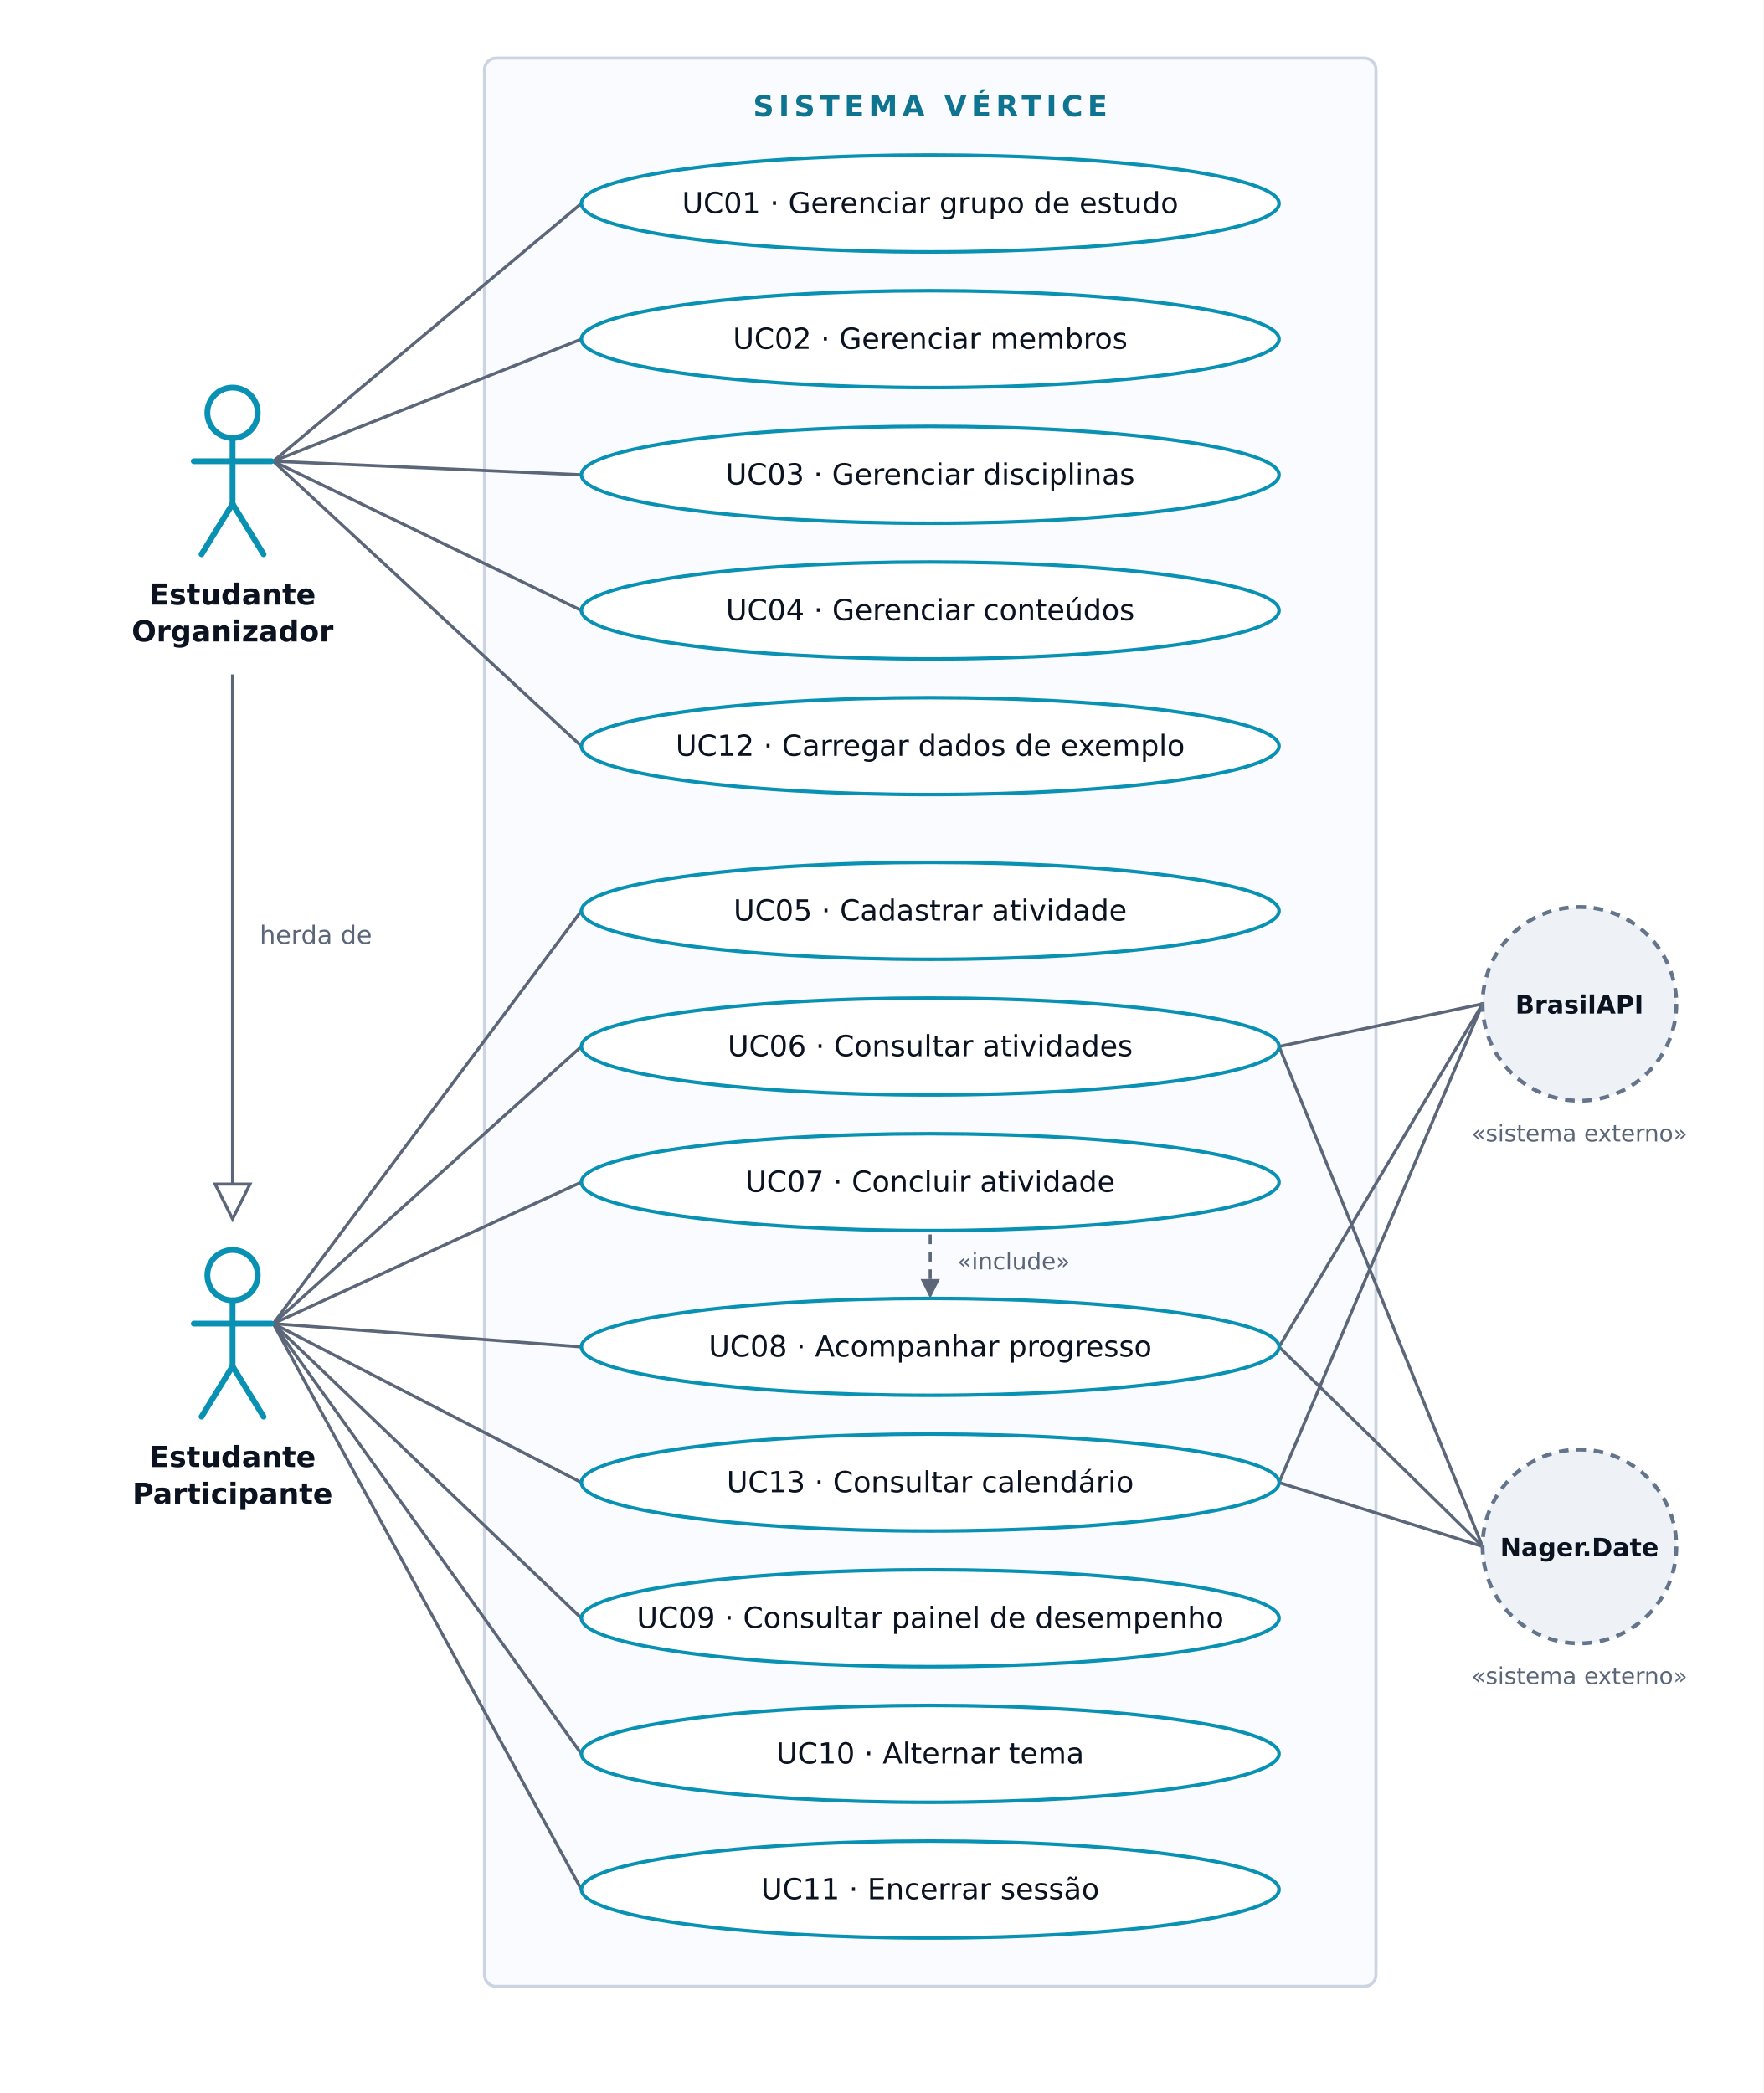
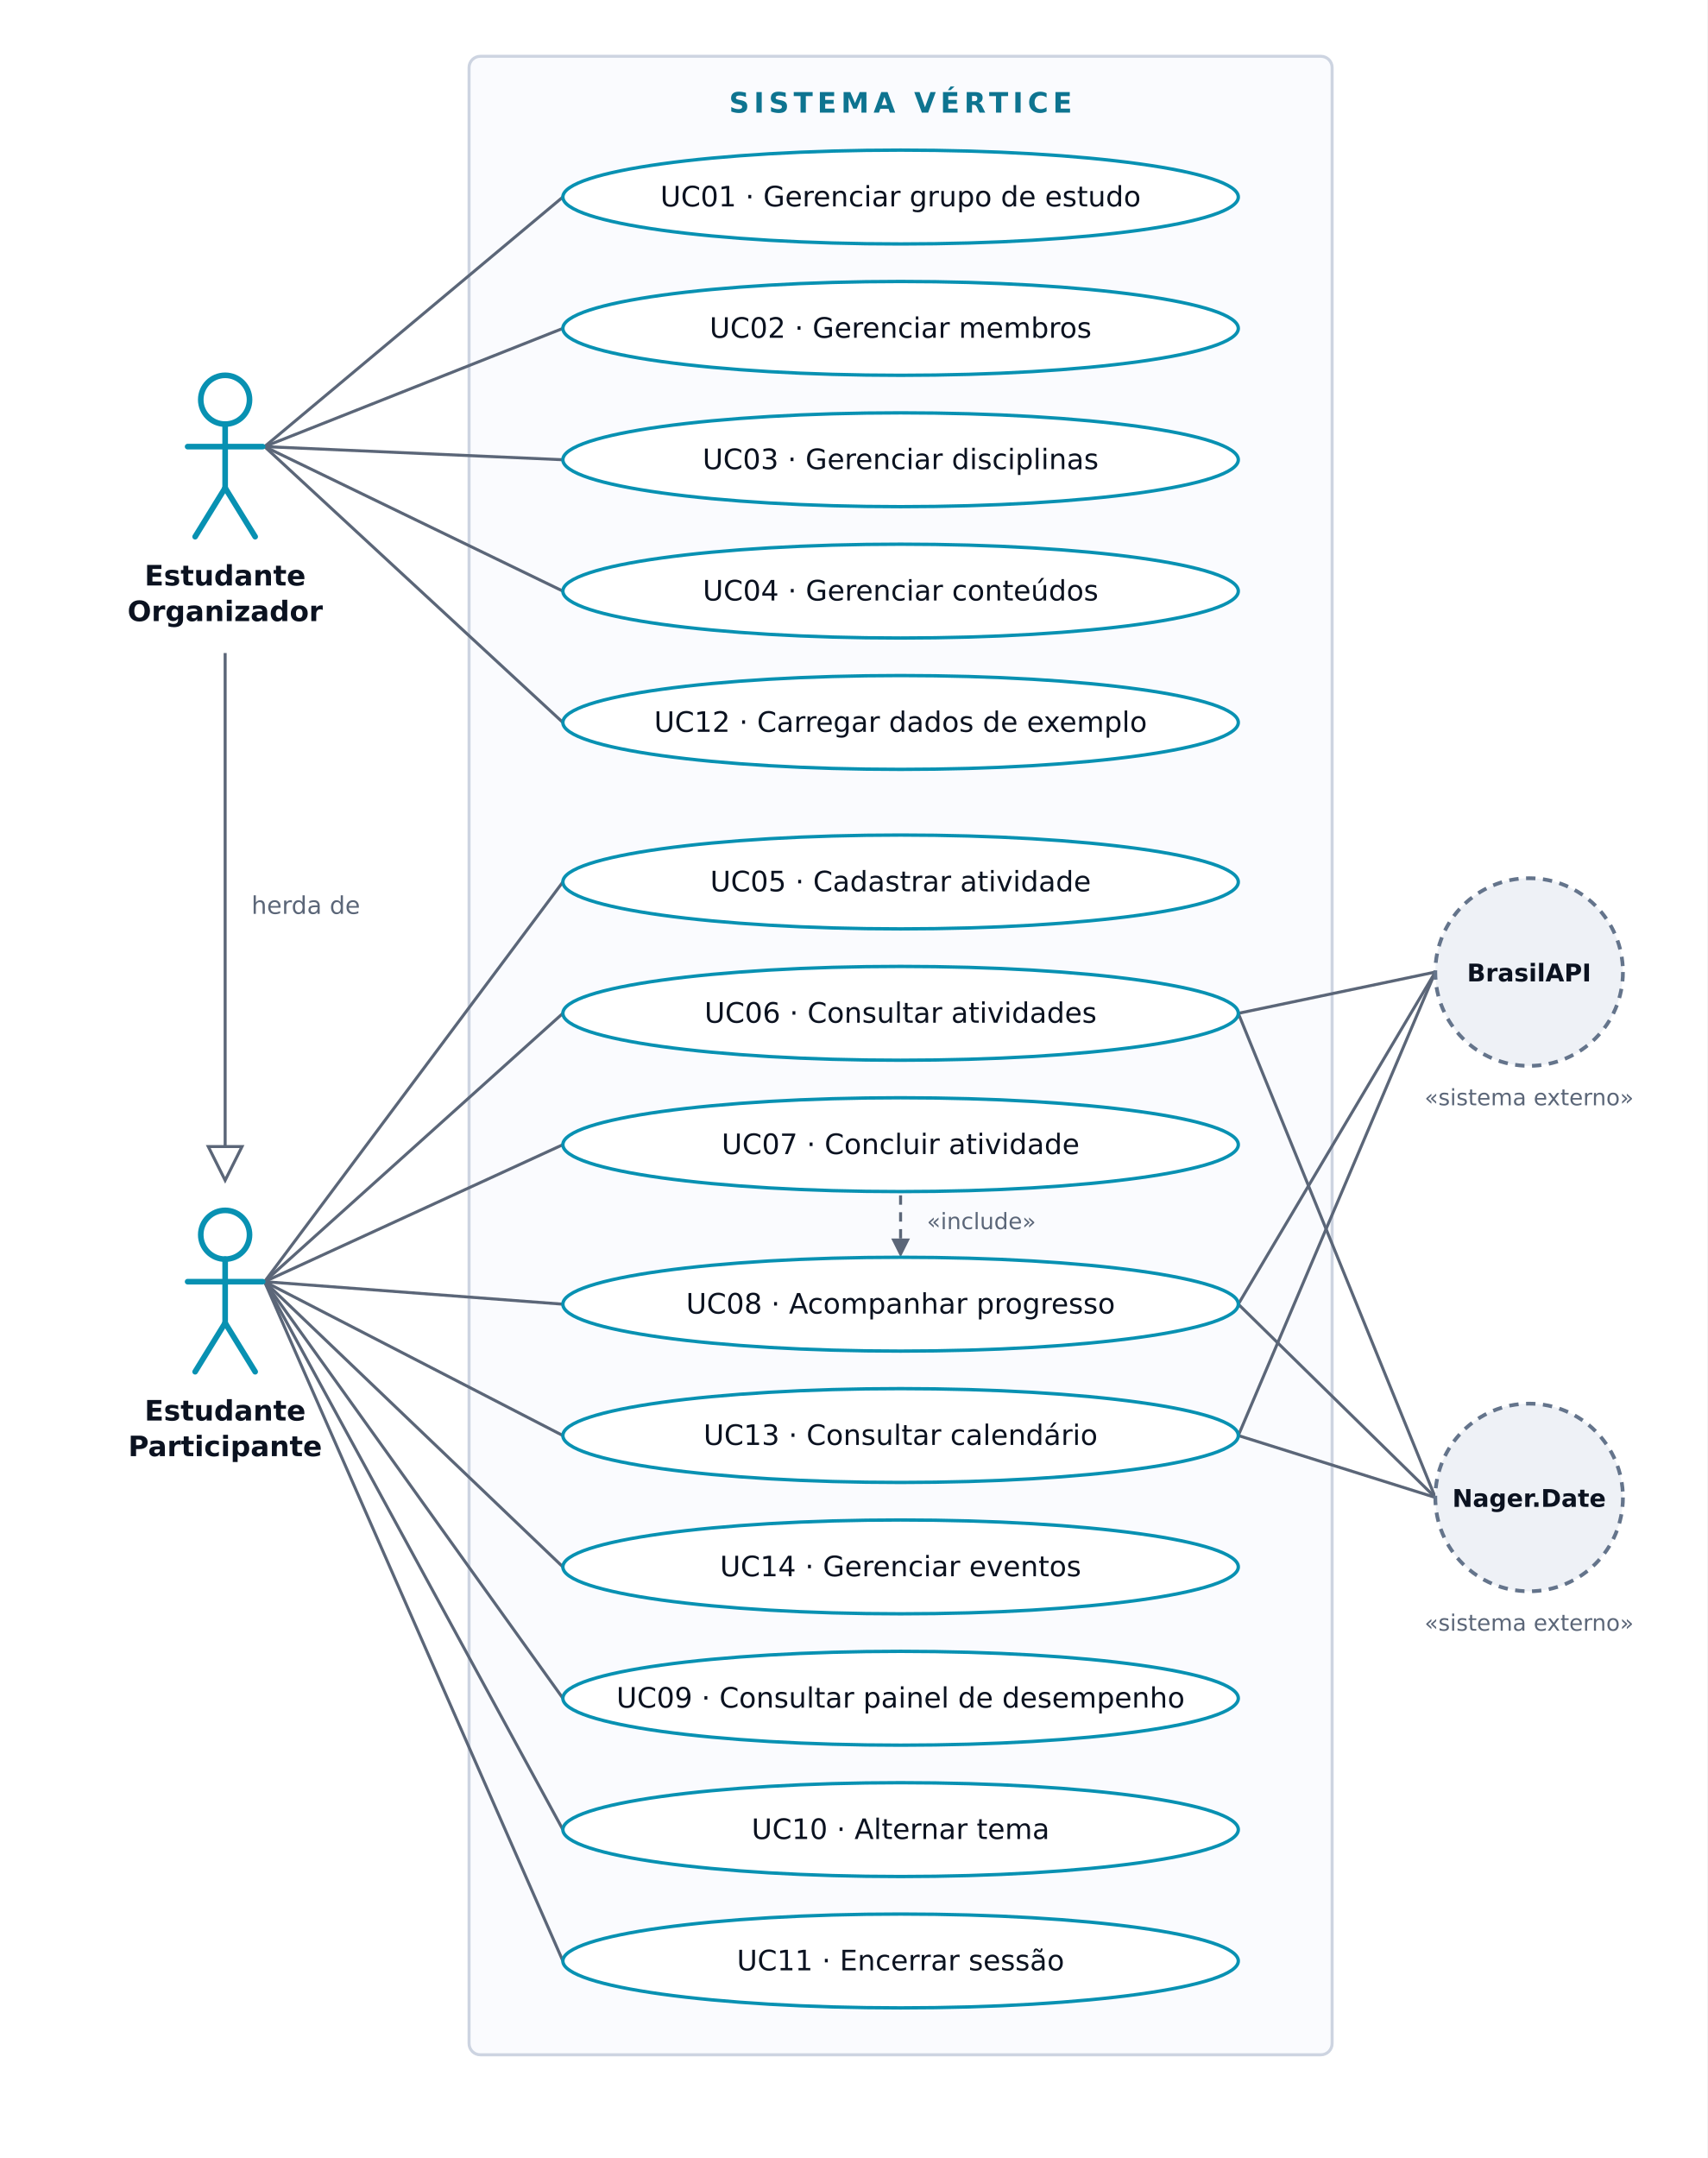
- <svg xmlns="http://www.w3.org/2000/svg" viewBox="0 0 910 1080" width="2730" height="3240">
-   <rect width="910" height="1080" fill="#FFFFFF" />
-   <rect x="250" y="30" width="460" height="995" rx="6" fill="#FAFBFE" stroke="#CDD4E1" stroke-width="1.6" />
+ <svg xmlns="http://www.w3.org/2000/svg" viewBox="0 0 910 1150" width="2730" height="3450">
+   <rect width="910" height="1150" fill="#FFFFFF" />
+   <rect x="250" y="30" width="460" height="1065" rx="6" fill="#FAFBFE" stroke="#CDD4E1" stroke-width="1.6" />
  <text x="480" y="60" font-family="Space Grotesk, 'DejaVu Sans', sans-serif" font-size="15" fill="#0E7490" font-weight="700" text-anchor="middle" letter-spacing="2.4">SISTEMA VÉRTICE</text>
  <line x1="141" y1="238" x2="300" y2="105" stroke="#5B6678" stroke-width="1.6" fill="none" />
  <line x1="141" y1="238" x2="300" y2="175" stroke="#5B6678" stroke-width="1.6" fill="none" />
  <line x1="141" y1="238" x2="300" y2="245" stroke="#5B6678" stroke-width="1.6" fill="none" />
  <line x1="141" y1="238" x2="300" y2="315" stroke="#5B6678" stroke-width="1.6" fill="none" />
  <line x1="141" y1="238" x2="300" y2="385" stroke="#5B6678" stroke-width="1.6" fill="none" />
  <line x1="141" y1="683" x2="300" y2="470" stroke="#5B6678" stroke-width="1.6" fill="none" />
  <line x1="141" y1="683" x2="300" y2="540" stroke="#5B6678" stroke-width="1.6" fill="none" />
  <line x1="141" y1="683" x2="300" y2="610" stroke="#5B6678" stroke-width="1.6" fill="none" />
  <line x1="141" y1="683" x2="300" y2="695" stroke="#5B6678" stroke-width="1.6" fill="none" />
  <line x1="141" y1="683" x2="300" y2="765" stroke="#5B6678" stroke-width="1.6" fill="none" />
  <line x1="141" y1="683" x2="300" y2="835" stroke="#5B6678" stroke-width="1.6" fill="none" />
  <line x1="141" y1="683" x2="300" y2="905" stroke="#5B6678" stroke-width="1.6" fill="none" />
  <line x1="141" y1="683" x2="300" y2="975" stroke="#5B6678" stroke-width="1.6" fill="none" />
+   <line x1="141" y1="683" x2="300" y2="1045" stroke="#5B6678" stroke-width="1.6" fill="none" />
  <line x1="765" y1="518" x2="660" y2="540" stroke="#5B6678" stroke-width="1.6" fill="none" />
  <line x1="765" y1="518" x2="660" y2="695" stroke="#5B6678" stroke-width="1.6" fill="none" />
  <line x1="765" y1="798" x2="660" y2="540" stroke="#5B6678" stroke-width="1.6" fill="none" />
  <line x1="765" y1="798" x2="660" y2="695" stroke="#5B6678" stroke-width="1.6" fill="none" />
  <line x1="765" y1="518" x2="660" y2="765" stroke="#5B6678" stroke-width="1.6" fill="none" />
  <line x1="765" y1="798" x2="660" y2="765" stroke="#5B6678" stroke-width="1.6" fill="none" />
  <line x1="120" y1="348" x2="120" y2="613" stroke="#5B6678" stroke-width="1.6" fill="none" />
  <polygon points="120,629 111,611 129,611" fill="#FFFFFF" stroke="#5B6678" stroke-width="1.6" />
  <text x="134" y="487" font-family="Space Grotesk, 'DejaVu Sans', sans-serif" font-size="13" fill="#5B6678" font-weight="400" text-anchor="start" letter-spacing="0">herda de</text>
  <line x1="480" y1="637" x2="480" y2="662" stroke="#5B6678" stroke-width="1.6" stroke-dasharray="5 4" />
  <polygon points="480,670 475,660 485,660" fill="#5B6678" />
  <text x="494" y="655" font-family="Space Grotesk, 'DejaVu Sans', sans-serif" font-size="12" fill="#5B6678" font-weight="400" text-anchor="start" letter-spacing="0">«include»</text>
  <ellipse cx="480" cy="105" rx="180" ry="25" fill="#FFFFFF" stroke="#0891B2" stroke-width="1.8" />
  <text x="480" y="110" font-family="Space Grotesk, 'DejaVu Sans', sans-serif" font-size="15" fill="#0B1220" font-weight="400" text-anchor="middle" letter-spacing="0">UC01 · Gerenciar grupo de estudo</text>
  <ellipse cx="480" cy="175" rx="180" ry="25" fill="#FFFFFF" stroke="#0891B2" stroke-width="1.8" />
  <text x="480" y="180" font-family="Space Grotesk, 'DejaVu Sans', sans-serif" font-size="15" fill="#0B1220" font-weight="400" text-anchor="middle" letter-spacing="0">UC02 · Gerenciar membros</text>
  <ellipse cx="480" cy="245" rx="180" ry="25" fill="#FFFFFF" stroke="#0891B2" stroke-width="1.8" />
  <text x="480" y="250" font-family="Space Grotesk, 'DejaVu Sans', sans-serif" font-size="15" fill="#0B1220" font-weight="400" text-anchor="middle" letter-spacing="0">UC03 · Gerenciar disciplinas</text>
  <ellipse cx="480" cy="315" rx="180" ry="25" fill="#FFFFFF" stroke="#0891B2" stroke-width="1.8" />
  <text x="480" y="320" font-family="Space Grotesk, 'DejaVu Sans', sans-serif" font-size="15" fill="#0B1220" font-weight="400" text-anchor="middle" letter-spacing="0">UC04 · Gerenciar conteúdos</text>
  <ellipse cx="480" cy="385" rx="180" ry="25" fill="#FFFFFF" stroke="#0891B2" stroke-width="1.8" />
  <text x="480" y="390" font-family="Space Grotesk, 'DejaVu Sans', sans-serif" font-size="15" fill="#0B1220" font-weight="400" text-anchor="middle" letter-spacing="0">UC12 · Carregar dados de exemplo</text>
  <ellipse cx="480" cy="470" rx="180" ry="25" fill="#FFFFFF" stroke="#0891B2" stroke-width="1.8" />
  <text x="480" y="475" font-family="Space Grotesk, 'DejaVu Sans', sans-serif" font-size="15" fill="#0B1220" font-weight="400" text-anchor="middle" letter-spacing="0">UC05 · Cadastrar atividade</text>
  <ellipse cx="480" cy="540" rx="180" ry="25" fill="#FFFFFF" stroke="#0891B2" stroke-width="1.8" />
  <text x="480" y="545" font-family="Space Grotesk, 'DejaVu Sans', sans-serif" font-size="15" fill="#0B1220" font-weight="400" text-anchor="middle" letter-spacing="0">UC06 · Consultar atividades</text>
  <ellipse cx="480" cy="610" rx="180" ry="25" fill="#FFFFFF" stroke="#0891B2" stroke-width="1.8" />
  <text x="480" y="615" font-family="Space Grotesk, 'DejaVu Sans', sans-serif" font-size="15" fill="#0B1220" font-weight="400" text-anchor="middle" letter-spacing="0">UC07 · Concluir atividade</text>
  <ellipse cx="480" cy="695" rx="180" ry="25" fill="#FFFFFF" stroke="#0891B2" stroke-width="1.8" />
  <text x="480" y="700" font-family="Space Grotesk, 'DejaVu Sans', sans-serif" font-size="15" fill="#0B1220" font-weight="400" text-anchor="middle" letter-spacing="0">UC08 · Acompanhar progresso</text>
  <ellipse cx="480" cy="765" rx="180" ry="25" fill="#FFFFFF" stroke="#0891B2" stroke-width="1.8" />
  <text x="480" y="770" font-family="Space Grotesk, 'DejaVu Sans', sans-serif" font-size="15" fill="#0B1220" font-weight="400" text-anchor="middle" letter-spacing="0">UC13 · Consultar calendário</text>
  <ellipse cx="480" cy="835" rx="180" ry="25" fill="#FFFFFF" stroke="#0891B2" stroke-width="1.8" />
-   <text x="480" y="840" font-family="Space Grotesk, 'DejaVu Sans', sans-serif" font-size="15" fill="#0B1220" font-weight="400" text-anchor="middle" letter-spacing="0">UC09 · Consultar painel de desempenho</text>
+   <text x="480" y="840" font-family="Space Grotesk, 'DejaVu Sans', sans-serif" font-size="15" fill="#0B1220" font-weight="400" text-anchor="middle" letter-spacing="0">UC14 · Gerenciar eventos</text>
  <ellipse cx="480" cy="905" rx="180" ry="25" fill="#FFFFFF" stroke="#0891B2" stroke-width="1.8" />
-   <text x="480" y="910" font-family="Space Grotesk, 'DejaVu Sans', sans-serif" font-size="15" fill="#0B1220" font-weight="400" text-anchor="middle" letter-spacing="0">UC10 · Alternar tema</text>
+   <text x="480" y="910" font-family="Space Grotesk, 'DejaVu Sans', sans-serif" font-size="15" fill="#0B1220" font-weight="400" text-anchor="middle" letter-spacing="0">UC09 · Consultar painel de desempenho</text>
  <ellipse cx="480" cy="975" rx="180" ry="25" fill="#FFFFFF" stroke="#0891B2" stroke-width="1.8" />
-   <text x="480" y="980" font-family="Space Grotesk, 'DejaVu Sans', sans-serif" font-size="15" fill="#0B1220" font-weight="400" text-anchor="middle" letter-spacing="0">UC11 · Encerrar sessão</text>
+   <text x="480" y="980" font-family="Space Grotesk, 'DejaVu Sans', sans-serif" font-size="15" fill="#0B1220" font-weight="400" text-anchor="middle" letter-spacing="0">UC10 · Alternar tema</text>
+   <ellipse cx="480" cy="1045" rx="180" ry="25" fill="#FFFFFF" stroke="#0891B2" stroke-width="1.8" />
+   <text x="480" y="1050" font-family="Space Grotesk, 'DejaVu Sans', sans-serif" font-size="15" fill="#0B1220" font-weight="400" text-anchor="middle" letter-spacing="0">UC11 · Encerrar sessão</text>
  <circle cx="120" cy="213.0" r="13.0" stroke="#0891B2" stroke-width="3" stroke-linecap="round" fill="none" />
  <line x1="120" y1="226.0" x2="120" y2="260.0" stroke="#0891B2" stroke-width="3" stroke-linecap="round" fill="none" />
  <line x1="100.0" y1="238.0" x2="140.0" y2="238.0" stroke="#0891B2" stroke-width="3" stroke-linecap="round" fill="none" />
  <line x1="120" y1="260.0" x2="104.0" y2="286.0" stroke="#0891B2" stroke-width="3" stroke-linecap="round" fill="none" />
  <line x1="120" y1="260.0" x2="136.0" y2="286.0" stroke="#0891B2" stroke-width="3" stroke-linecap="round" fill="none" />
  <text x="120" y="312" font-family="Space Grotesk, 'DejaVu Sans', sans-serif" font-size="15" fill="#0B1220" font-weight="700" text-anchor="middle" letter-spacing="0">Estudante</text>
  <text x="120" y="331" font-family="Space Grotesk, 'DejaVu Sans', sans-serif" font-size="15" fill="#0B1220" font-weight="700" text-anchor="middle" letter-spacing="0">Organizador</text>
  <circle cx="120" cy="658.0" r="13.0" stroke="#0891B2" stroke-width="3" stroke-linecap="round" fill="none" />
  <line x1="120" y1="671.0" x2="120" y2="705.0" stroke="#0891B2" stroke-width="3" stroke-linecap="round" fill="none" />
  <line x1="100.0" y1="683.0" x2="140.0" y2="683.0" stroke="#0891B2" stroke-width="3" stroke-linecap="round" fill="none" />
  <line x1="120" y1="705.0" x2="104.0" y2="731.0" stroke="#0891B2" stroke-width="3" stroke-linecap="round" fill="none" />
  <line x1="120" y1="705.0" x2="136.0" y2="731.0" stroke="#0891B2" stroke-width="3" stroke-linecap="round" fill="none" />
  <text x="120" y="757" font-family="Space Grotesk, 'DejaVu Sans', sans-serif" font-size="15" fill="#0B1220" font-weight="700" text-anchor="middle" letter-spacing="0">Estudante</text>
  <text x="120" y="776" font-family="Space Grotesk, 'DejaVu Sans', sans-serif" font-size="15" fill="#0B1220" font-weight="700" text-anchor="middle" letter-spacing="0">Participante</text>
  <circle cx="815" cy="518" r="50" fill="#EEF1F6" stroke="#64748B" stroke-width="2" stroke-dasharray="5 4" />
  <text x="815" y="523" font-family="Space Grotesk, 'DejaVu Sans', sans-serif" font-size="13" fill="#0B1220" font-weight="700" text-anchor="middle" letter-spacing="0">BrasilAPI</text>
  <text x="815" y="589" font-family="Space Grotesk, 'DejaVu Sans', sans-serif" font-size="12" fill="#5B6678" font-weight="400" text-anchor="middle" letter-spacing="0">«sistema externo»</text>
  <circle cx="815" cy="798" r="50" fill="#EEF1F6" stroke="#64748B" stroke-width="2" stroke-dasharray="5 4" />
  <text x="815" y="803" font-family="Space Grotesk, 'DejaVu Sans', sans-serif" font-size="13" fill="#0B1220" font-weight="700" text-anchor="middle" letter-spacing="0">Nager.Date</text>
  <text x="815" y="869" font-family="Space Grotesk, 'DejaVu Sans', sans-serif" font-size="12" fill="#5B6678" font-weight="400" text-anchor="middle" letter-spacing="0">«sistema externo»</text>
</svg>
